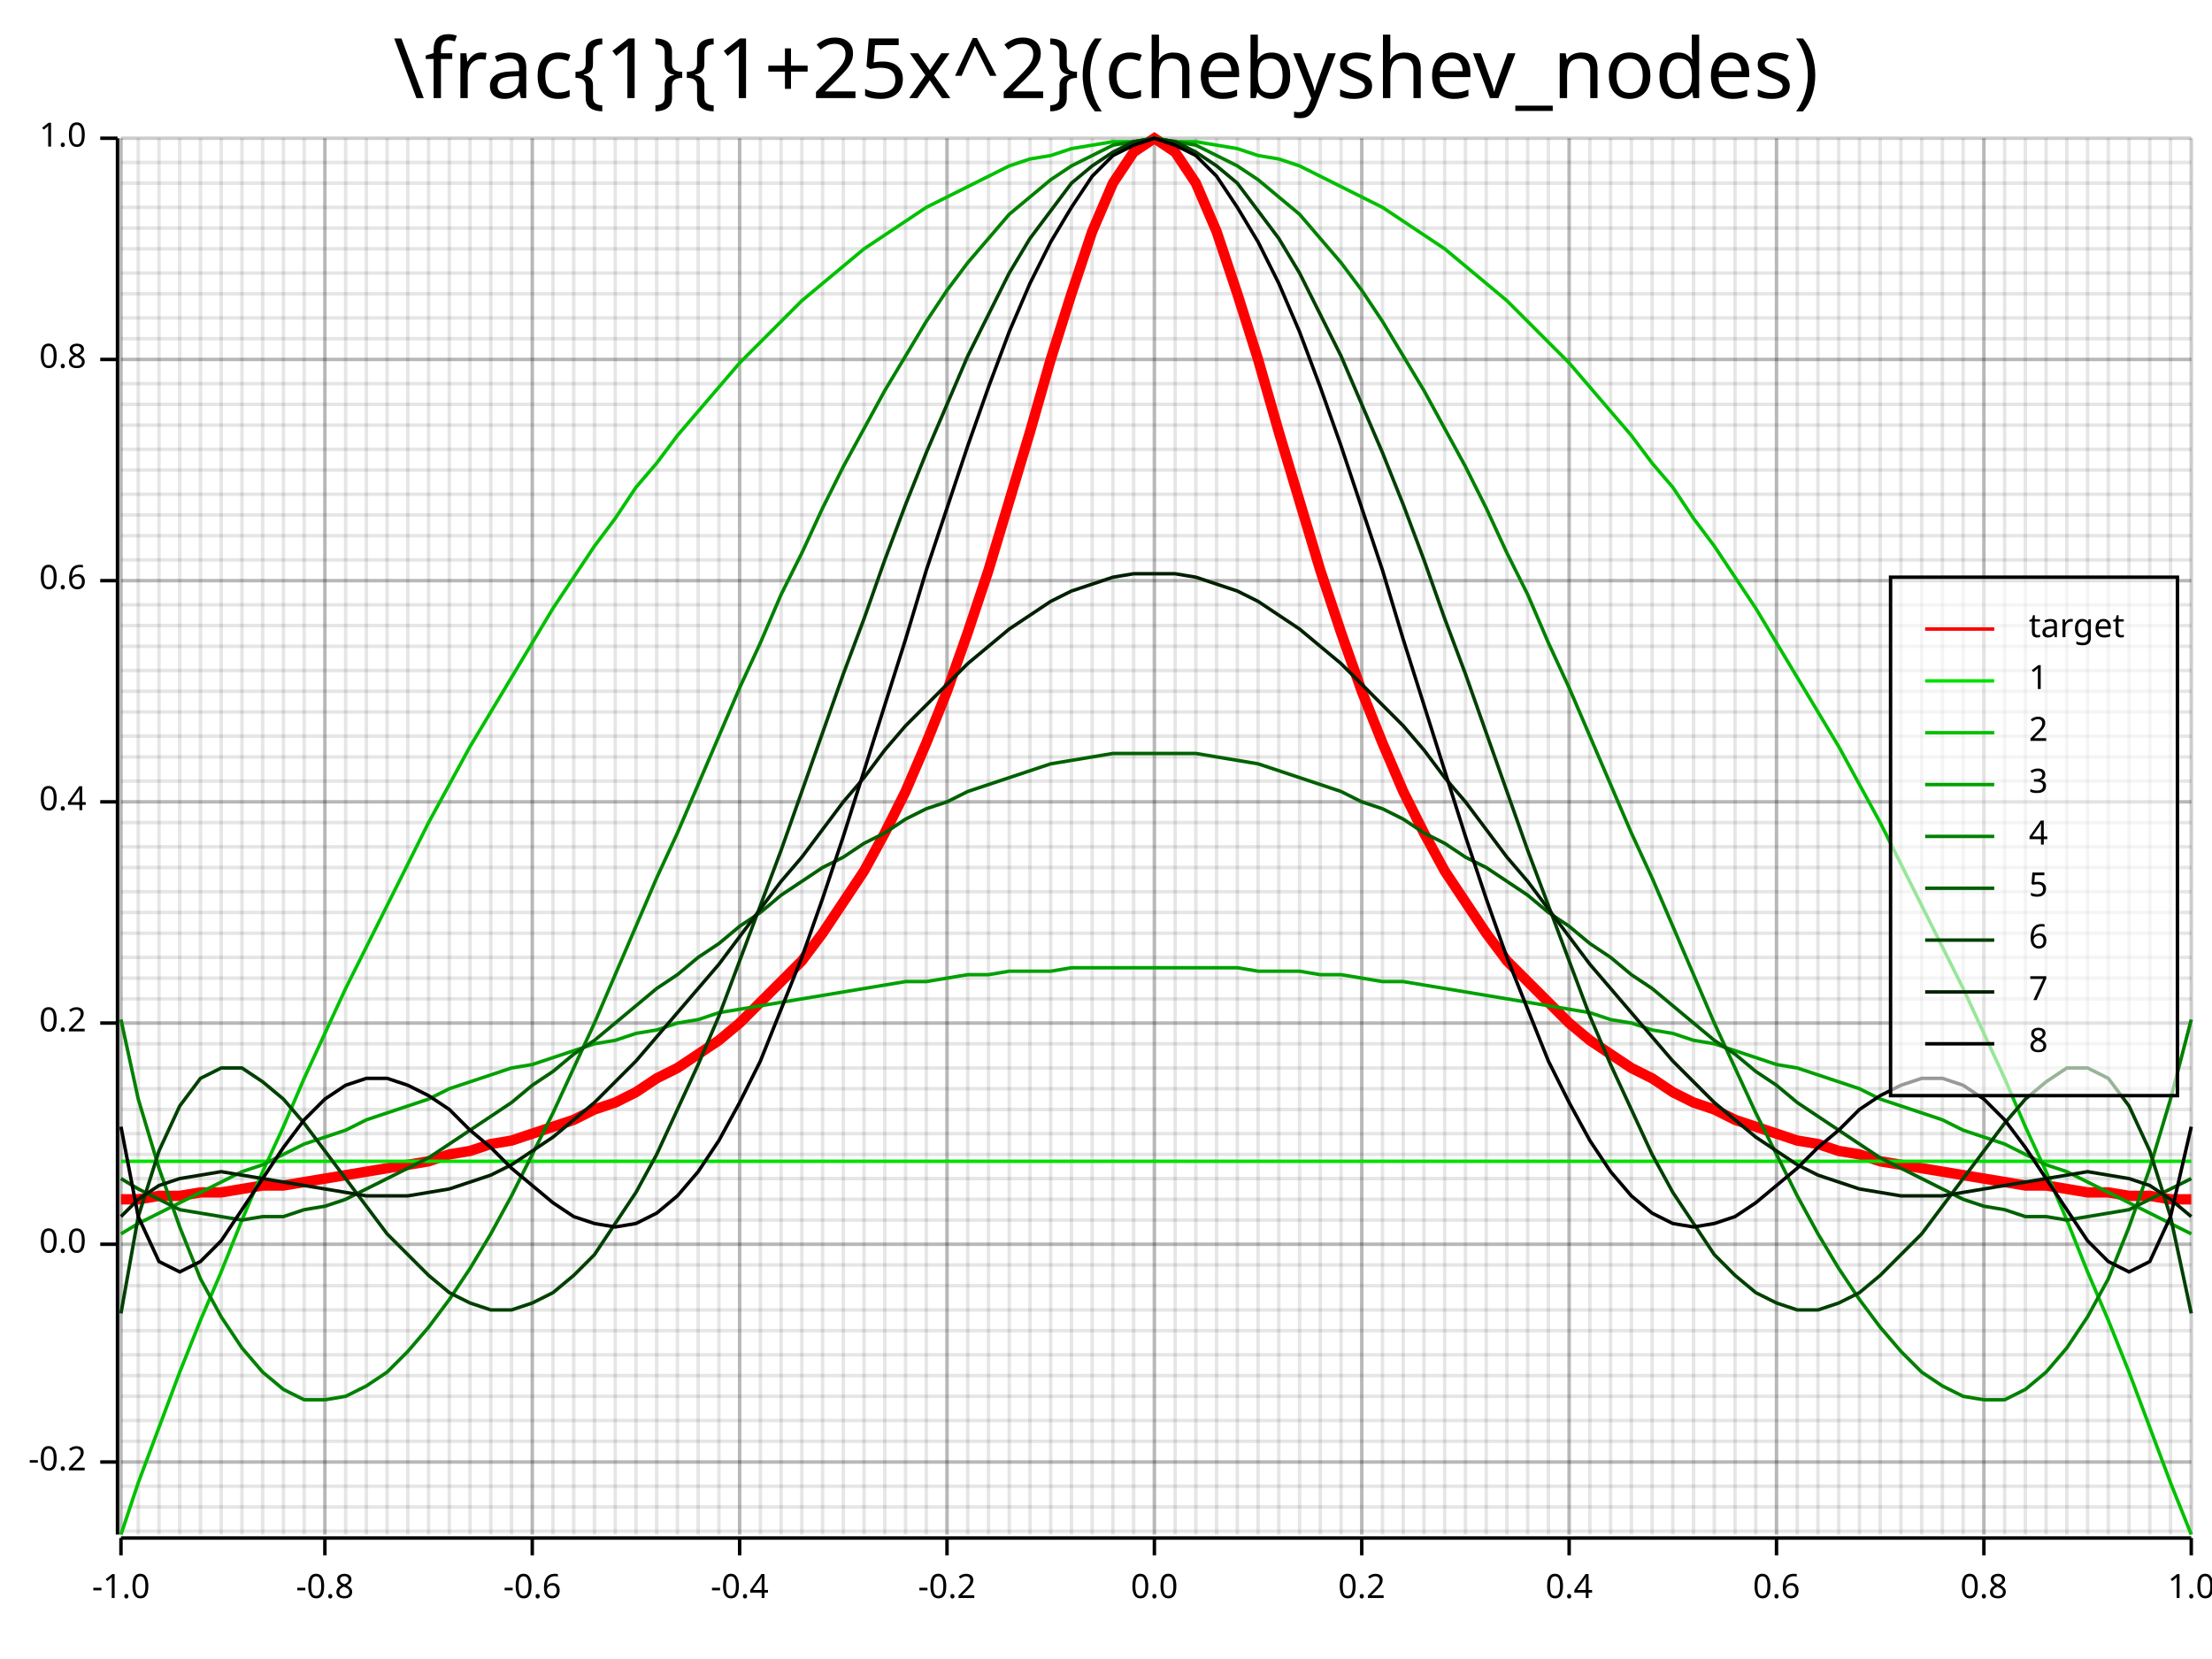
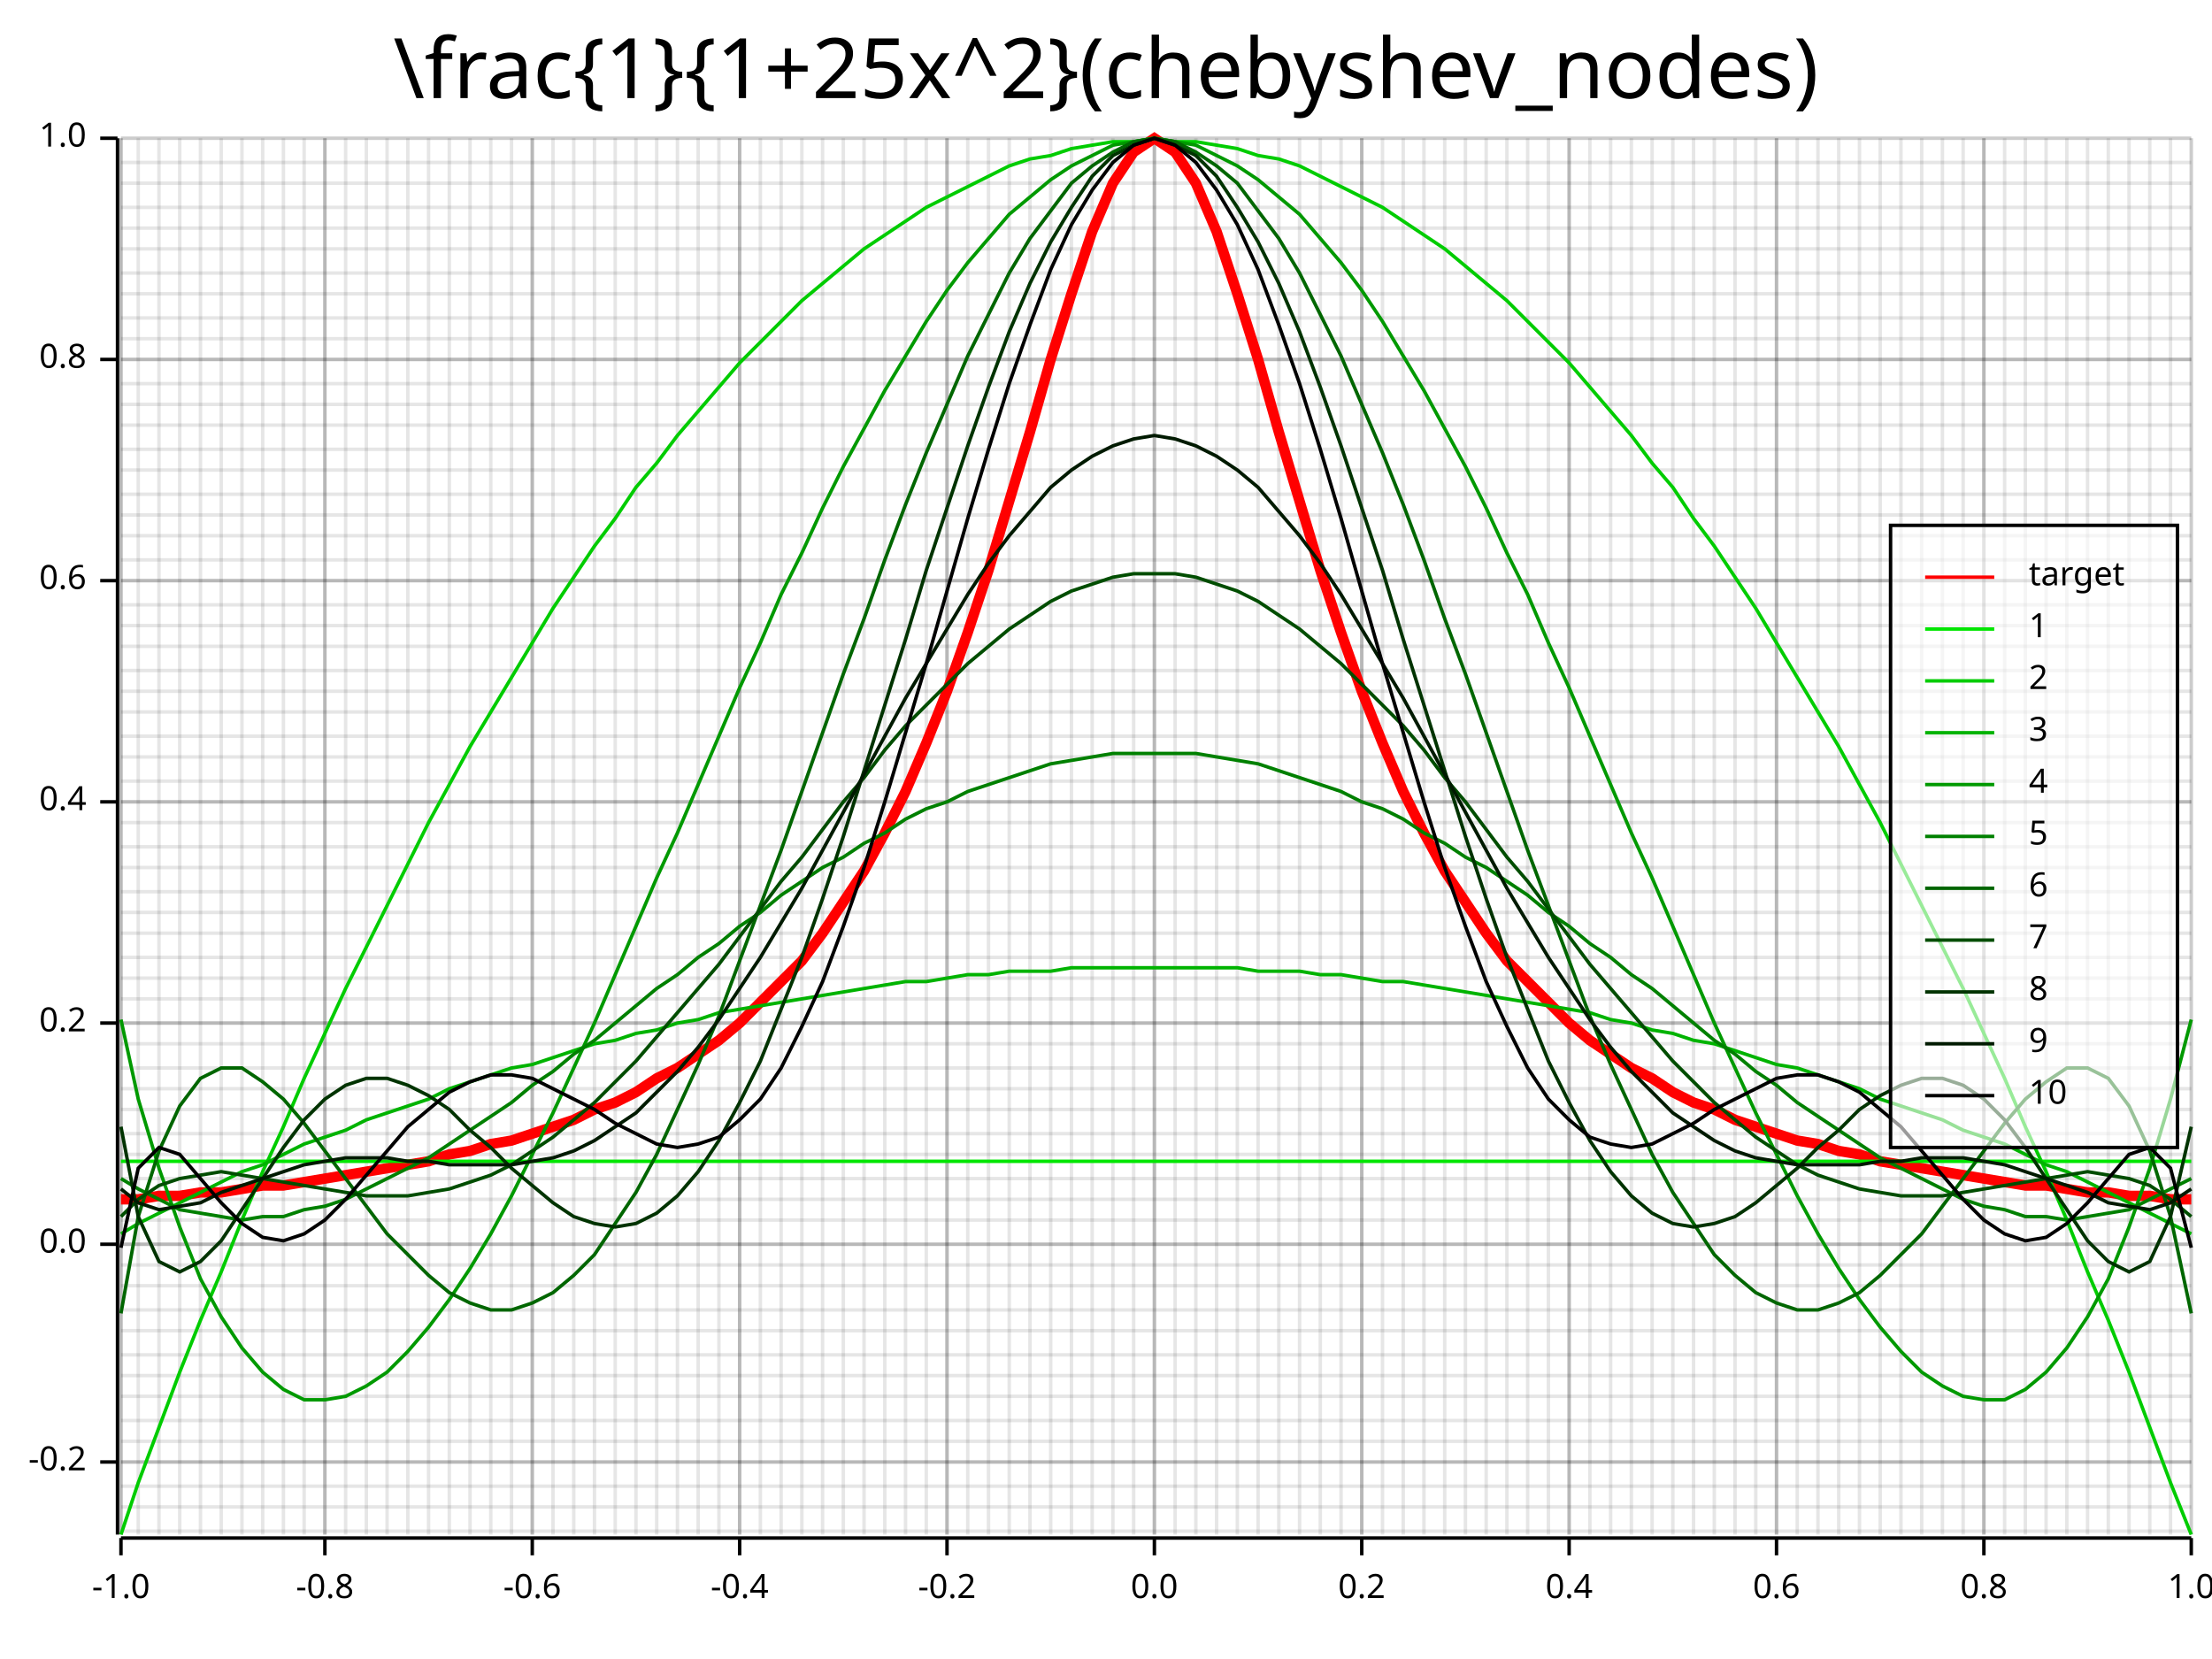
<svg xmlns="http://www.w3.org/2000/svg" width="640" height="480" viewBox="0 0 640 480">
  <rect x="0" y="0" width="640" height="480" opacity="1" fill="#FFFFFF" stroke="none" />
  <text x="320" y="10" dy="0.76em" text-anchor="middle" font-family="sans-serif" font-size="24.194" opacity="1" fill="#000000">
\frac{1}{1+25x^2}(chebyshev_nodes)
</text>
  <line opacity="0.1" stroke="#000000" stroke-width="1" x1="35" y1="444" x2="35" y2="40" />
  <line opacity="0.1" stroke="#000000" stroke-width="1" x1="40" y1="444" x2="40" y2="40" />
  <line opacity="0.1" stroke="#000000" stroke-width="1" x1="46" y1="444" x2="46" y2="40" />
  <line opacity="0.1" stroke="#000000" stroke-width="1" x1="52" y1="444" x2="52" y2="40" />
  <line opacity="0.1" stroke="#000000" stroke-width="1" x1="58" y1="444" x2="58" y2="40" />
  <line opacity="0.1" stroke="#000000" stroke-width="1" x1="64" y1="444" x2="64" y2="40" />
  <line opacity="0.1" stroke="#000000" stroke-width="1" x1="70" y1="444" x2="70" y2="40" />
  <line opacity="0.1" stroke="#000000" stroke-width="1" x1="76" y1="444" x2="76" y2="40" />
  <line opacity="0.1" stroke="#000000" stroke-width="1" x1="82" y1="444" x2="82" y2="40" />
  <line opacity="0.1" stroke="#000000" stroke-width="1" x1="88" y1="444" x2="88" y2="40" />
  <line opacity="0.1" stroke="#000000" stroke-width="1" x1="94" y1="444" x2="94" y2="40" />
  <line opacity="0.1" stroke="#000000" stroke-width="1" x1="100" y1="444" x2="100" y2="40" />
  <line opacity="0.1" stroke="#000000" stroke-width="1" x1="106" y1="444" x2="106" y2="40" />
  <line opacity="0.1" stroke="#000000" stroke-width="1" x1="112" y1="444" x2="112" y2="40" />
  <line opacity="0.1" stroke="#000000" stroke-width="1" x1="118" y1="444" x2="118" y2="40" />
  <line opacity="0.1" stroke="#000000" stroke-width="1" x1="124" y1="444" x2="124" y2="40" />
  <line opacity="0.1" stroke="#000000" stroke-width="1" x1="130" y1="444" x2="130" y2="40" />
  <line opacity="0.1" stroke="#000000" stroke-width="1" x1="136" y1="444" x2="136" y2="40" />
  <line opacity="0.1" stroke="#000000" stroke-width="1" x1="142" y1="444" x2="142" y2="40" />
  <line opacity="0.1" stroke="#000000" stroke-width="1" x1="148" y1="444" x2="148" y2="40" />
  <line opacity="0.1" stroke="#000000" stroke-width="1" x1="154" y1="444" x2="154" y2="40" />
  <line opacity="0.1" stroke="#000000" stroke-width="1" x1="160" y1="444" x2="160" y2="40" />
  <line opacity="0.1" stroke="#000000" stroke-width="1" x1="166" y1="444" x2="166" y2="40" />
  <line opacity="0.1" stroke="#000000" stroke-width="1" x1="172" y1="444" x2="172" y2="40" />
  <line opacity="0.1" stroke="#000000" stroke-width="1" x1="178" y1="444" x2="178" y2="40" />
  <line opacity="0.1" stroke="#000000" stroke-width="1" x1="184" y1="444" x2="184" y2="40" />
  <line opacity="0.1" stroke="#000000" stroke-width="1" x1="190" y1="444" x2="190" y2="40" />
  <line opacity="0.1" stroke="#000000" stroke-width="1" x1="196" y1="444" x2="196" y2="40" />
  <line opacity="0.1" stroke="#000000" stroke-width="1" x1="202" y1="444" x2="202" y2="40" />
  <line opacity="0.1" stroke="#000000" stroke-width="1" x1="208" y1="444" x2="208" y2="40" />
  <line opacity="0.1" stroke="#000000" stroke-width="1" x1="214" y1="444" x2="214" y2="40" />
  <line opacity="0.1" stroke="#000000" stroke-width="1" x1="220" y1="444" x2="220" y2="40" />
  <line opacity="0.1" stroke="#000000" stroke-width="1" x1="226" y1="444" x2="226" y2="40" />
  <line opacity="0.1" stroke="#000000" stroke-width="1" x1="232" y1="444" x2="232" y2="40" />
  <line opacity="0.1" stroke="#000000" stroke-width="1" x1="238" y1="444" x2="238" y2="40" />
  <line opacity="0.1" stroke="#000000" stroke-width="1" x1="244" y1="444" x2="244" y2="40" />
  <line opacity="0.1" stroke="#000000" stroke-width="1" x1="250" y1="444" x2="250" y2="40" />
  <line opacity="0.1" stroke="#000000" stroke-width="1" x1="256" y1="444" x2="256" y2="40" />
  <line opacity="0.1" stroke="#000000" stroke-width="1" x1="262" y1="444" x2="262" y2="40" />
  <line opacity="0.1" stroke="#000000" stroke-width="1" x1="268" y1="444" x2="268" y2="40" />
  <line opacity="0.1" stroke="#000000" stroke-width="1" x1="274" y1="444" x2="274" y2="40" />
  <line opacity="0.1" stroke="#000000" stroke-width="1" x1="280" y1="444" x2="280" y2="40" />
  <line opacity="0.1" stroke="#000000" stroke-width="1" x1="286" y1="444" x2="286" y2="40" />
  <line opacity="0.1" stroke="#000000" stroke-width="1" x1="292" y1="444" x2="292" y2="40" />
  <line opacity="0.1" stroke="#000000" stroke-width="1" x1="298" y1="444" x2="298" y2="40" />
  <line opacity="0.1" stroke="#000000" stroke-width="1" x1="304" y1="444" x2="304" y2="40" />
  <line opacity="0.1" stroke="#000000" stroke-width="1" x1="310" y1="444" x2="310" y2="40" />
  <line opacity="0.1" stroke="#000000" stroke-width="1" x1="316" y1="444" x2="316" y2="40" />
  <line opacity="0.1" stroke="#000000" stroke-width="1" x1="322" y1="444" x2="322" y2="40" />
  <line opacity="0.1" stroke="#000000" stroke-width="1" x1="328" y1="444" x2="328" y2="40" />
  <line opacity="0.1" stroke="#000000" stroke-width="1" x1="334" y1="444" x2="334" y2="40" />
  <line opacity="0.1" stroke="#000000" stroke-width="1" x1="340" y1="444" x2="340" y2="40" />
  <line opacity="0.1" stroke="#000000" stroke-width="1" x1="346" y1="444" x2="346" y2="40" />
  <line opacity="0.1" stroke="#000000" stroke-width="1" x1="352" y1="444" x2="352" y2="40" />
  <line opacity="0.1" stroke="#000000" stroke-width="1" x1="358" y1="444" x2="358" y2="40" />
  <line opacity="0.1" stroke="#000000" stroke-width="1" x1="364" y1="444" x2="364" y2="40" />
  <line opacity="0.1" stroke="#000000" stroke-width="1" x1="370" y1="444" x2="370" y2="40" />
  <line opacity="0.1" stroke="#000000" stroke-width="1" x1="376" y1="444" x2="376" y2="40" />
  <line opacity="0.1" stroke="#000000" stroke-width="1" x1="382" y1="444" x2="382" y2="40" />
  <line opacity="0.1" stroke="#000000" stroke-width="1" x1="388" y1="444" x2="388" y2="40" />
  <line opacity="0.1" stroke="#000000" stroke-width="1" x1="394" y1="444" x2="394" y2="40" />
  <line opacity="0.1" stroke="#000000" stroke-width="1" x1="400" y1="444" x2="400" y2="40" />
  <line opacity="0.1" stroke="#000000" stroke-width="1" x1="406" y1="444" x2="406" y2="40" />
  <line opacity="0.1" stroke="#000000" stroke-width="1" x1="412" y1="444" x2="412" y2="40" />
  <line opacity="0.1" stroke="#000000" stroke-width="1" x1="418" y1="444" x2="418" y2="40" />
  <line opacity="0.1" stroke="#000000" stroke-width="1" x1="424" y1="444" x2="424" y2="40" />
  <line opacity="0.1" stroke="#000000" stroke-width="1" x1="430" y1="444" x2="430" y2="40" />
  <line opacity="0.1" stroke="#000000" stroke-width="1" x1="436" y1="444" x2="436" y2="40" />
  <line opacity="0.1" stroke="#000000" stroke-width="1" x1="442" y1="444" x2="442" y2="40" />
  <line opacity="0.1" stroke="#000000" stroke-width="1" x1="448" y1="444" x2="448" y2="40" />
  <line opacity="0.1" stroke="#000000" stroke-width="1" x1="454" y1="444" x2="454" y2="40" />
  <line opacity="0.1" stroke="#000000" stroke-width="1" x1="460" y1="444" x2="460" y2="40" />
  <line opacity="0.1" stroke="#000000" stroke-width="1" x1="466" y1="444" x2="466" y2="40" />
  <line opacity="0.1" stroke="#000000" stroke-width="1" x1="472" y1="444" x2="472" y2="40" />
  <line opacity="0.1" stroke="#000000" stroke-width="1" x1="478" y1="444" x2="478" y2="40" />
  <line opacity="0.1" stroke="#000000" stroke-width="1" x1="484" y1="444" x2="484" y2="40" />
  <line opacity="0.1" stroke="#000000" stroke-width="1" x1="490" y1="444" x2="490" y2="40" />
  <line opacity="0.1" stroke="#000000" stroke-width="1" x1="496" y1="444" x2="496" y2="40" />
  <line opacity="0.1" stroke="#000000" stroke-width="1" x1="502" y1="444" x2="502" y2="40" />
  <line opacity="0.1" stroke="#000000" stroke-width="1" x1="508" y1="444" x2="508" y2="40" />
  <line opacity="0.1" stroke="#000000" stroke-width="1" x1="514" y1="444" x2="514" y2="40" />
  <line opacity="0.1" stroke="#000000" stroke-width="1" x1="520" y1="444" x2="520" y2="40" />
  <line opacity="0.1" stroke="#000000" stroke-width="1" x1="526" y1="444" x2="526" y2="40" />
  <line opacity="0.1" stroke="#000000" stroke-width="1" x1="532" y1="444" x2="532" y2="40" />
  <line opacity="0.1" stroke="#000000" stroke-width="1" x1="538" y1="444" x2="538" y2="40" />
  <line opacity="0.1" stroke="#000000" stroke-width="1" x1="544" y1="444" x2="544" y2="40" />
  <line opacity="0.1" stroke="#000000" stroke-width="1" x1="550" y1="444" x2="550" y2="40" />
  <line opacity="0.1" stroke="#000000" stroke-width="1" x1="556" y1="444" x2="556" y2="40" />
  <line opacity="0.1" stroke="#000000" stroke-width="1" x1="562" y1="444" x2="562" y2="40" />
  <line opacity="0.1" stroke="#000000" stroke-width="1" x1="568" y1="444" x2="568" y2="40" />
  <line opacity="0.1" stroke="#000000" stroke-width="1" x1="574" y1="444" x2="574" y2="40" />
  <line opacity="0.1" stroke="#000000" stroke-width="1" x1="580" y1="444" x2="580" y2="40" />
  <line opacity="0.1" stroke="#000000" stroke-width="1" x1="586" y1="444" x2="586" y2="40" />
  <line opacity="0.1" stroke="#000000" stroke-width="1" x1="592" y1="444" x2="592" y2="40" />
  <line opacity="0.1" stroke="#000000" stroke-width="1" x1="598" y1="444" x2="598" y2="40" />
  <line opacity="0.1" stroke="#000000" stroke-width="1" x1="604" y1="444" x2="604" y2="40" />
  <line opacity="0.1" stroke="#000000" stroke-width="1" x1="610" y1="444" x2="610" y2="40" />
  <line opacity="0.1" stroke="#000000" stroke-width="1" x1="616" y1="444" x2="616" y2="40" />
  <line opacity="0.1" stroke="#000000" stroke-width="1" x1="622" y1="444" x2="622" y2="40" />
  <line opacity="0.1" stroke="#000000" stroke-width="1" x1="628" y1="444" x2="628" y2="40" />
  <line opacity="0.1" stroke="#000000" stroke-width="1" x1="35" y1="443" x2="634" y2="443" />
  <line opacity="0.1" stroke="#000000" stroke-width="1" x1="35" y1="436" x2="634" y2="436" />
  <line opacity="0.1" stroke="#000000" stroke-width="1" x1="35" y1="430" x2="634" y2="430" />
  <line opacity="0.1" stroke="#000000" stroke-width="1" x1="35" y1="423" x2="634" y2="423" />
  <line opacity="0.1" stroke="#000000" stroke-width="1" x1="35" y1="417" x2="634" y2="417" />
  <line opacity="0.1" stroke="#000000" stroke-width="1" x1="35" y1="411" x2="634" y2="411" />
  <line opacity="0.1" stroke="#000000" stroke-width="1" x1="35" y1="404" x2="634" y2="404" />
  <line opacity="0.1" stroke="#000000" stroke-width="1" x1="35" y1="398" x2="634" y2="398" />
  <line opacity="0.1" stroke="#000000" stroke-width="1" x1="35" y1="392" x2="634" y2="392" />
  <line opacity="0.1" stroke="#000000" stroke-width="1" x1="35" y1="385" x2="634" y2="385" />
  <line opacity="0.1" stroke="#000000" stroke-width="1" x1="35" y1="379" x2="634" y2="379" />
  <line opacity="0.1" stroke="#000000" stroke-width="1" x1="35" y1="372" x2="634" y2="372" />
  <line opacity="0.1" stroke="#000000" stroke-width="1" x1="35" y1="366" x2="634" y2="366" />
  <line opacity="0.1" stroke="#000000" stroke-width="1" x1="35" y1="360" x2="634" y2="360" />
  <line opacity="0.1" stroke="#000000" stroke-width="1" x1="35" y1="353" x2="634" y2="353" />
  <line opacity="0.1" stroke="#000000" stroke-width="1" x1="35" y1="347" x2="634" y2="347" />
  <line opacity="0.1" stroke="#000000" stroke-width="1" x1="35" y1="341" x2="634" y2="341" />
  <line opacity="0.1" stroke="#000000" stroke-width="1" x1="35" y1="334" x2="634" y2="334" />
  <line opacity="0.1" stroke="#000000" stroke-width="1" x1="35" y1="328" x2="634" y2="328" />
  <line opacity="0.1" stroke="#000000" stroke-width="1" x1="35" y1="321" x2="634" y2="321" />
  <line opacity="0.1" stroke="#000000" stroke-width="1" x1="35" y1="315" x2="634" y2="315" />
  <line opacity="0.1" stroke="#000000" stroke-width="1" x1="35" y1="309" x2="634" y2="309" />
  <line opacity="0.1" stroke="#000000" stroke-width="1" x1="35" y1="302" x2="634" y2="302" />
  <line opacity="0.1" stroke="#000000" stroke-width="1" x1="35" y1="296" x2="634" y2="296" />
  <line opacity="0.1" stroke="#000000" stroke-width="1" x1="35" y1="289" x2="634" y2="289" />
  <line opacity="0.1" stroke="#000000" stroke-width="1" x1="35" y1="283" x2="634" y2="283" />
  <line opacity="0.1" stroke="#000000" stroke-width="1" x1="35" y1="277" x2="634" y2="277" />
  <line opacity="0.1" stroke="#000000" stroke-width="1" x1="35" y1="270" x2="634" y2="270" />
  <line opacity="0.1" stroke="#000000" stroke-width="1" x1="35" y1="264" x2="634" y2="264" />
  <line opacity="0.1" stroke="#000000" stroke-width="1" x1="35" y1="258" x2="634" y2="258" />
  <line opacity="0.1" stroke="#000000" stroke-width="1" x1="35" y1="251" x2="634" y2="251" />
  <line opacity="0.1" stroke="#000000" stroke-width="1" x1="35" y1="245" x2="634" y2="245" />
  <line opacity="0.1" stroke="#000000" stroke-width="1" x1="35" y1="238" x2="634" y2="238" />
  <line opacity="0.1" stroke="#000000" stroke-width="1" x1="35" y1="232" x2="634" y2="232" />
  <line opacity="0.1" stroke="#000000" stroke-width="1" x1="35" y1="226" x2="634" y2="226" />
  <line opacity="0.1" stroke="#000000" stroke-width="1" x1="35" y1="219" x2="634" y2="219" />
  <line opacity="0.1" stroke="#000000" stroke-width="1" x1="35" y1="213" x2="634" y2="213" />
  <line opacity="0.1" stroke="#000000" stroke-width="1" x1="35" y1="206" x2="634" y2="206" />
  <line opacity="0.1" stroke="#000000" stroke-width="1" x1="35" y1="200" x2="634" y2="200" />
  <line opacity="0.1" stroke="#000000" stroke-width="1" x1="35" y1="194" x2="634" y2="194" />
  <line opacity="0.1" stroke="#000000" stroke-width="1" x1="35" y1="187" x2="634" y2="187" />
  <line opacity="0.1" stroke="#000000" stroke-width="1" x1="35" y1="181" x2="634" y2="181" />
  <line opacity="0.1" stroke="#000000" stroke-width="1" x1="35" y1="175" x2="634" y2="175" />
  <line opacity="0.1" stroke="#000000" stroke-width="1" x1="35" y1="168" x2="634" y2="168" />
  <line opacity="0.1" stroke="#000000" stroke-width="1" x1="35" y1="162" x2="634" y2="162" />
  <line opacity="0.1" stroke="#000000" stroke-width="1" x1="35" y1="155" x2="634" y2="155" />
  <line opacity="0.1" stroke="#000000" stroke-width="1" x1="35" y1="149" x2="634" y2="149" />
  <line opacity="0.1" stroke="#000000" stroke-width="1" x1="35" y1="143" x2="634" y2="143" />
  <line opacity="0.1" stroke="#000000" stroke-width="1" x1="35" y1="136" x2="634" y2="136" />
  <line opacity="0.1" stroke="#000000" stroke-width="1" x1="35" y1="130" x2="634" y2="130" />
  <line opacity="0.1" stroke="#000000" stroke-width="1" x1="35" y1="123" x2="634" y2="123" />
  <line opacity="0.1" stroke="#000000" stroke-width="1" x1="35" y1="117" x2="634" y2="117" />
  <line opacity="0.1" stroke="#000000" stroke-width="1" x1="35" y1="111" x2="634" y2="111" />
  <line opacity="0.1" stroke="#000000" stroke-width="1" x1="35" y1="104" x2="634" y2="104" />
  <line opacity="0.1" stroke="#000000" stroke-width="1" x1="35" y1="98" x2="634" y2="98" />
  <line opacity="0.1" stroke="#000000" stroke-width="1" x1="35" y1="92" x2="634" y2="92" />
  <line opacity="0.1" stroke="#000000" stroke-width="1" x1="35" y1="85" x2="634" y2="85" />
  <line opacity="0.1" stroke="#000000" stroke-width="1" x1="35" y1="79" x2="634" y2="79" />
  <line opacity="0.1" stroke="#000000" stroke-width="1" x1="35" y1="72" x2="634" y2="72" />
  <line opacity="0.1" stroke="#000000" stroke-width="1" x1="35" y1="66" x2="634" y2="66" />
  <line opacity="0.1" stroke="#000000" stroke-width="1" x1="35" y1="60" x2="634" y2="60" />
  <line opacity="0.1" stroke="#000000" stroke-width="1" x1="35" y1="53" x2="634" y2="53" />
  <line opacity="0.1" stroke="#000000" stroke-width="1" x1="35" y1="47" x2="634" y2="47" />
  <line opacity="0.2" stroke="#000000" stroke-width="1" x1="35" y1="444" x2="35" y2="40" />
  <line opacity="0.2" stroke="#000000" stroke-width="1" x1="94" y1="444" x2="94" y2="40" />
  <line opacity="0.2" stroke="#000000" stroke-width="1" x1="154" y1="444" x2="154" y2="40" />
  <line opacity="0.2" stroke="#000000" stroke-width="1" x1="214" y1="444" x2="214" y2="40" />
  <line opacity="0.2" stroke="#000000" stroke-width="1" x1="274" y1="444" x2="274" y2="40" />
  <line opacity="0.2" stroke="#000000" stroke-width="1" x1="334" y1="444" x2="334" y2="40" />
  <line opacity="0.2" stroke="#000000" stroke-width="1" x1="394" y1="444" x2="394" y2="40" />
  <line opacity="0.2" stroke="#000000" stroke-width="1" x1="454" y1="444" x2="454" y2="40" />
  <line opacity="0.2" stroke="#000000" stroke-width="1" x1="514" y1="444" x2="514" y2="40" />
  <line opacity="0.2" stroke="#000000" stroke-width="1" x1="574" y1="444" x2="574" y2="40" />
  <line opacity="0.2" stroke="#000000" stroke-width="1" x1="634" y1="444" x2="634" y2="40" />
  <line opacity="0.2" stroke="#000000" stroke-width="1" x1="35" y1="423" x2="634" y2="423" />
  <line opacity="0.2" stroke="#000000" stroke-width="1" x1="35" y1="360" x2="634" y2="360" />
  <line opacity="0.2" stroke="#000000" stroke-width="1" x1="35" y1="296" x2="634" y2="296" />
  <line opacity="0.2" stroke="#000000" stroke-width="1" x1="35" y1="232" x2="634" y2="232" />
  <line opacity="0.2" stroke="#000000" stroke-width="1" x1="35" y1="168" x2="634" y2="168" />
  <line opacity="0.2" stroke="#000000" stroke-width="1" x1="35" y1="104" x2="634" y2="104" />
  <line opacity="0.2" stroke="#000000" stroke-width="1" x1="35" y1="40" x2="634" y2="40" />
  <polyline fill="none" opacity="1" stroke="#000000" stroke-width="1" points="34,40 34,444 " />
  <text x="25" y="423" dy="0.5ex" text-anchor="end" font-family="sans-serif" font-size="9.677" opacity="1" fill="#000000">
-0.2
</text>
  <polyline fill="none" opacity="1" stroke="#000000" stroke-width="1" points="29,423 34,423 " />
  <text x="25" y="360" dy="0.5ex" text-anchor="end" font-family="sans-serif" font-size="9.677" opacity="1" fill="#000000">
0.0
</text>
  <polyline fill="none" opacity="1" stroke="#000000" stroke-width="1" points="29,360 34,360 " />
  <text x="25" y="296" dy="0.5ex" text-anchor="end" font-family="sans-serif" font-size="9.677" opacity="1" fill="#000000">
0.2
</text>
  <polyline fill="none" opacity="1" stroke="#000000" stroke-width="1" points="29,296 34,296 " />
  <text x="25" y="232" dy="0.5ex" text-anchor="end" font-family="sans-serif" font-size="9.677" opacity="1" fill="#000000">
0.4
</text>
  <polyline fill="none" opacity="1" stroke="#000000" stroke-width="1" points="29,232 34,232 " />
  <text x="25" y="168" dy="0.5ex" text-anchor="end" font-family="sans-serif" font-size="9.677" opacity="1" fill="#000000">
0.6
</text>
  <polyline fill="none" opacity="1" stroke="#000000" stroke-width="1" points="29,168 34,168 " />
  <text x="25" y="104" dy="0.5ex" text-anchor="end" font-family="sans-serif" font-size="9.677" opacity="1" fill="#000000">
0.8
</text>
  <polyline fill="none" opacity="1" stroke="#000000" stroke-width="1" points="29,104 34,104 " />
  <text x="25" y="40" dy="0.5ex" text-anchor="end" font-family="sans-serif" font-size="9.677" opacity="1" fill="#000000">
1.0
</text>
  <polyline fill="none" opacity="1" stroke="#000000" stroke-width="1" points="29,40 34,40 " />
  <polyline fill="none" opacity="1" stroke="#000000" stroke-width="1" points="35,445 634,445 " />
  <text x="35" y="455" dy="0.76em" text-anchor="middle" font-family="sans-serif" font-size="9.677" opacity="1" fill="#000000">
-1.0
</text>
  <polyline fill="none" opacity="1" stroke="#000000" stroke-width="1" points="35,445 35,450 " />
  <text x="94" y="455" dy="0.76em" text-anchor="middle" font-family="sans-serif" font-size="9.677" opacity="1" fill="#000000">
-0.8
</text>
  <polyline fill="none" opacity="1" stroke="#000000" stroke-width="1" points="94,445 94,450 " />
  <text x="154" y="455" dy="0.76em" text-anchor="middle" font-family="sans-serif" font-size="9.677" opacity="1" fill="#000000">
-0.6
</text>
  <polyline fill="none" opacity="1" stroke="#000000" stroke-width="1" points="154,445 154,450 " />
  <text x="214" y="455" dy="0.76em" text-anchor="middle" font-family="sans-serif" font-size="9.677" opacity="1" fill="#000000">
-0.4
</text>
  <polyline fill="none" opacity="1" stroke="#000000" stroke-width="1" points="214,445 214,450 " />
  <text x="274" y="455" dy="0.76em" text-anchor="middle" font-family="sans-serif" font-size="9.677" opacity="1" fill="#000000">
-0.2
</text>
  <polyline fill="none" opacity="1" stroke="#000000" stroke-width="1" points="274,445 274,450 " />
  <text x="334" y="455" dy="0.76em" text-anchor="middle" font-family="sans-serif" font-size="9.677" opacity="1" fill="#000000">
0.0
</text>
  <polyline fill="none" opacity="1" stroke="#000000" stroke-width="1" points="334,445 334,450 " />
  <text x="394" y="455" dy="0.76em" text-anchor="middle" font-family="sans-serif" font-size="9.677" opacity="1" fill="#000000">
0.2
</text>
  <polyline fill="none" opacity="1" stroke="#000000" stroke-width="1" points="394,445 394,450 " />
  <text x="454" y="455" dy="0.76em" text-anchor="middle" font-family="sans-serif" font-size="9.677" opacity="1" fill="#000000">
0.4
</text>
  <polyline fill="none" opacity="1" stroke="#000000" stroke-width="1" points="454,445 454,450 " />
  <text x="514" y="455" dy="0.76em" text-anchor="middle" font-family="sans-serif" font-size="9.677" opacity="1" fill="#000000">
0.6
</text>
  <polyline fill="none" opacity="1" stroke="#000000" stroke-width="1" points="514,445 514,450 " />
  <text x="574" y="455" dy="0.76em" text-anchor="middle" font-family="sans-serif" font-size="9.677" opacity="1" fill="#000000">
0.8
</text>
  <polyline fill="none" opacity="1" stroke="#000000" stroke-width="1" points="574,445 574,450 " />
  <text x="634" y="455" dy="0.76em" text-anchor="middle" font-family="sans-serif" font-size="9.677" opacity="1" fill="#000000">
1.0
</text>
  <polyline fill="none" opacity="1" stroke="#000000" stroke-width="1" points="634,445 634,450 " />
  <polyline fill="none" opacity="1" stroke="#FF0000" stroke-width="3" points="35,347 40,347 46,346 52,346 58,345 64,345 70,344 76,343 82,343 88,342 94,341 100,340 106,339 112,338 118,337 124,336 130,334 136,333 142,331 148,330 154,328 160,326 166,324 172,321 178,319 184,316 190,312 196,309 202,305 208,301 214,296 220,290 226,284 232,278 238,270 244,261 250,252 256,241 262,229 268,215 274,200 280,183 286,165 292,145 298,125 304,104 310,85 316,67 322,53 328,44 334,40 340,44 346,53 352,67 358,85 364,104 370,125 376,145 382,165 388,183 394,200 400,215 406,229 412,241 418,252 424,261 430,270 436,278 442,284 448,290 454,296 460,301 466,305 472,309 478,312 484,316 490,319 496,321 502,324 508,326 514,328 520,330 526,331 532,333 538,334 544,336 550,337 556,338 562,339 568,340 574,341 580,342 586,343 592,343 598,344 604,345 610,345 616,346 622,346 628,347 634,347 " />
-   <polyline fill="none" opacity="1" stroke="#00E000" stroke-width="1" points="35,336 40,336 46,336 52,336 58,336 64,336 70,336 76,336 82,336 88,336 94,336 100,336 106,336 112,336 118,336 124,336 130,336 136,336 142,336 148,336 154,336 160,336 166,336 172,336 178,336 184,336 190,336 196,336 202,336 208,336 214,336 220,336 226,336 232,336 238,336 244,336 250,336 256,336 262,336 268,336 274,336 280,336 286,336 292,336 298,336 304,336 310,336 316,336 322,336 328,336 334,336 340,336 346,336 352,336 358,336 364,336 370,336 376,336 382,336 388,336 394,336 400,336 406,336 412,336 418,336 424,336 430,336 436,336 442,336 448,336 454,336 460,336 466,336 472,336 478,336 484,336 490,336 496,336 502,336 508,336 514,336 520,336 526,336 532,336 538,336 544,336 550,336 556,336 562,336 568,336 574,336 580,336 586,336 592,336 598,336 604,336 610,336 616,336 622,336 628,336 634,336 " />
-   <polyline fill="none" opacity="1" stroke="#00C000" stroke-width="1" points="35,444 40,429 46,413 52,397 58,382 64,368 70,353 76,339 82,326 88,312 94,299 100,286 106,274 112,262 118,250 124,238 130,227 136,216 142,206 148,196 154,186 160,176 166,167 172,158 178,150 184,141 190,134 196,126 202,119 208,112 214,105 220,99 226,93 232,87 238,82 244,77 250,72 256,68 262,64 268,60 274,57 280,54 286,51 292,48 298,46 304,45 310,43 316,42 322,41 328,41 334,40 340,41 346,41 352,42 358,43 364,45 370,46 376,48 382,51 388,54 394,57 400,60 406,64 412,68 418,72 424,77 430,82 436,87 442,93 448,99 454,105 460,112 466,119 472,126 478,134 484,141 490,150 496,158 502,167 508,176 514,186 520,196 526,206 532,216 538,227 544,238 550,250 556,262 562,274 568,286 574,299 580,312 586,326 592,339 598,353 604,368 610,382 616,397 622,413 628,429 634,444 " />
-   <polyline fill="none" opacity="1" stroke="#00A000" stroke-width="1" points="35,357 40,354 46,351 52,348 58,345 64,342 70,339 76,337 82,334 88,331 94,329 100,327 106,324 112,322 118,320 124,318 130,315 136,313 142,311 148,309 154,308 160,306 166,304 172,302 178,301 184,299 190,298 196,296 202,295 208,293 214,292 220,291 226,290 232,289 238,288 244,287 250,286 256,285 262,284 268,284 274,283 280,282 286,282 292,281 298,281 304,281 310,280 316,280 322,280 328,280 334,280 340,280 346,280 352,280 358,280 364,281 370,281 376,281 382,282 388,282 394,283 400,284 406,284 412,285 418,286 424,287 430,288 436,289 442,290 448,291 454,292 460,293 466,295 472,296 478,298 484,299 490,301 496,302 502,304 508,306 514,308 520,309 526,311 532,313 538,315 544,318 550,320 556,322 562,324 568,327 574,329 580,331 586,334 592,337 598,339 604,342 610,345 616,348 622,351 628,354 634,357 " />
-   <polyline fill="none" opacity="1" stroke="#008000" stroke-width="1" points="35,295 40,318 46,338 52,355 58,370 64,381 70,390 76,397 82,402 88,405 94,405 100,404 106,401 112,397 118,391 124,384 130,376 136,367 142,357 148,346 154,334 160,322 166,309 172,296 178,282 184,268 190,254 196,241 202,227 208,213 214,199 220,186 226,172 232,160 238,147 244,135 250,124 256,113 262,103 268,93 274,84 280,76 286,69 292,62 298,57 304,52 310,48 316,45 322,42 328,41 334,40 340,41 346,42 352,45 358,48 364,52 370,57 376,62 382,69 388,76 394,84 400,93 406,103 412,113 418,124 424,135 430,147 436,160 442,172 448,186 454,199 460,213 466,227 472,241 478,254 484,268 490,282 496,296 502,309 508,322 514,334 520,346 526,357 532,367 538,376 544,384 550,391 556,397 562,401 568,404 574,405 580,405 586,402 592,397 598,390 604,381 610,370 616,355 622,338 628,318 634,295 " />
-   <polyline fill="none" opacity="1" stroke="#006000" stroke-width="1" points="35,341 40,344 46,347 52,350 58,351 64,352 70,353 76,352 82,352 88,350 94,349 100,347 106,344 112,341 118,338 124,335 130,331 136,327 142,323 148,319 154,314 160,310 166,305 172,301 178,296 184,291 190,286 196,282 202,277 208,273 214,268 220,264 226,259 232,255 238,251 244,248 250,244 256,241 262,237 268,234 274,232 280,229 286,227 292,225 298,223 304,221 310,220 316,219 322,218 328,218 334,218 340,218 346,218 352,219 358,220 364,221 370,223 376,225 382,227 388,229 394,232 400,234 406,237 412,241 418,244 424,248 430,251 436,255 442,259 448,264 454,268 460,273 466,277 472,282 478,286 484,291 490,296 496,301 502,305 508,310 514,314 520,319 526,323 532,327 538,331 544,335 550,338 556,341 562,344 568,347 574,349 580,350 586,352 592,352 598,353 604,352 610,351 616,350 622,347 628,344 634,341 " />
-   <polyline fill="none" opacity="1" stroke="#004000" stroke-width="1" points="35,380 40,352 46,333 52,320 58,312 64,309 70,309 76,313 82,318 88,325 94,333 100,341 106,349 112,357 118,363 124,369 130,374 136,377 142,379 148,379 154,377 160,374 166,369 172,363 178,354 184,345 190,334 196,321 202,308 208,294 214,278 220,262 226,246 232,229 238,212 244,195 250,179 256,162 262,146 268,131 274,117 280,103 286,91 292,79 298,69 304,61 310,53 316,48 322,44 328,41 334,40 340,41 346,44 352,48 358,53 364,61 370,69 376,79 382,91 388,103 394,117 400,131 406,146 412,162 418,179 424,195 430,212 436,229 442,246 448,262 454,278 460,294 466,308 472,321 478,334 484,345 490,354 496,363 502,369 508,374 514,377 520,379 526,379 532,377 538,374 544,369 550,363 556,357 562,349 568,341 574,333 580,325 586,318 592,313 598,309 604,309 610,312 616,320 622,333 628,352 634,380 " />
-   <polyline fill="none" opacity="1" stroke="#002000" stroke-width="1" points="35,352 40,347 46,343 52,341 58,340 64,339 70,340 76,341 82,342 88,343 94,344 100,345 106,346 112,346 118,346 124,345 130,344 136,342 142,340 148,337 154,333 160,329 166,324 172,319 178,313 184,307 190,300 196,293 202,286 208,279 214,271 220,263 226,255 232,248 238,240 244,232 250,225 256,217 262,210 268,204 274,198 280,192 286,187 292,182 298,178 304,174 310,171 316,169 322,167 328,166 334,166 340,166 346,167 352,169 358,171 364,174 370,178 376,182 382,187 388,192 394,198 400,204 406,210 412,217 418,225 424,232 430,240 436,248 442,255 448,263 454,271 460,279 466,286 472,293 478,300 484,307 490,313 496,319 502,324 508,329 514,333 520,337 526,340 532,342 538,344 544,345 550,346 556,346 562,346 568,345 574,344 580,343 586,342 592,341 598,340 604,339 610,340 616,341 622,343 628,347 634,352 " />
-   <polyline fill="none" opacity="1" stroke="#000000" stroke-width="1" points="35,326 40,352 46,365 52,368 58,365 64,359 70,350 76,341 82,332 88,324 94,318 100,314 106,312 112,312 118,314 124,317 130,321 136,327 142,332 148,338 154,343 160,348 166,352 172,354 178,355 184,354 190,351 196,346 202,339 208,330 214,319 220,307 226,292 232,277 238,260 244,242 250,223 256,204 262,185 268,165 274,147 280,129 286,112 292,96 298,82 304,70 310,60 316,51 322,45 328,42 334,40 340,42 346,45 352,51 358,60 364,70 370,82 376,96 382,112 388,129 394,147 400,165 406,185 412,204 418,223 424,242 430,260 436,277 442,292 448,307 454,319 460,330 466,339 472,346 478,351 484,354 490,355 496,354 502,352 508,348 514,343 520,338 526,332 532,327 538,321 544,317 550,314 556,312 562,312 568,314 574,318 580,324 586,332 592,341 598,350 604,359 610,365 616,368 622,365 628,352 634,326 " />
-   <rect x="547" y="167" width="83" height="150" opacity="0.6" fill="#FFFFFF" stroke="none" />
-   <rect x="547" y="167" width="83" height="150" opacity="1" fill="none" stroke="#000000" />
+   <polyline fill="none" opacity="1" stroke="#00E600" stroke-width="1" points="35,336 40,336 46,336 52,336 58,336 64,336 70,336 76,336 82,336 88,336 94,336 100,336 106,336 112,336 118,336 124,336 130,336 136,336 142,336 148,336 154,336 160,336 166,336 172,336 178,336 184,336 190,336 196,336 202,336 208,336 214,336 220,336 226,336 232,336 238,336 244,336 250,336 256,336 262,336 268,336 274,336 280,336 286,336 292,336 298,336 304,336 310,336 316,336 322,336 328,336 334,336 340,336 346,336 352,336 358,336 364,336 370,336 376,336 382,336 388,336 394,336 400,336 406,336 412,336 418,336 424,336 430,336 436,336 442,336 448,336 454,336 460,336 466,336 472,336 478,336 484,336 490,336 496,336 502,336 508,336 514,336 520,336 526,336 532,336 538,336 544,336 550,336 556,336 562,336 568,336 574,336 580,336 586,336 592,336 598,336 604,336 610,336 616,336 622,336 628,336 634,336 " />
+   <polyline fill="none" opacity="1" stroke="#00CC00" stroke-width="1" points="35,444 40,429 46,413 52,397 58,382 64,368 70,353 76,339 82,326 88,312 94,299 100,286 106,274 112,262 118,250 124,238 130,227 136,216 142,206 148,196 154,186 160,176 166,167 172,158 178,150 184,141 190,134 196,126 202,119 208,112 214,105 220,99 226,93 232,87 238,82 244,77 250,72 256,68 262,64 268,60 274,57 280,54 286,51 292,48 298,46 304,45 310,43 316,42 322,41 328,41 334,40 340,41 346,41 352,42 358,43 364,45 370,46 376,48 382,51 388,54 394,57 400,60 406,64 412,68 418,72 424,77 430,82 436,87 442,93 448,99 454,105 460,112 466,119 472,126 478,134 484,141 490,150 496,158 502,167 508,176 514,186 520,196 526,206 532,216 538,227 544,238 550,250 556,262 562,274 568,286 574,299 580,312 586,326 592,339 598,353 604,368 610,382 616,397 622,413 628,429 634,444 " />
+   <polyline fill="none" opacity="1" stroke="#00B300" stroke-width="1" points="35,357 40,354 46,351 52,348 58,345 64,342 70,339 76,337 82,334 88,331 94,329 100,327 106,324 112,322 118,320 124,318 130,315 136,313 142,311 148,309 154,308 160,306 166,304 172,302 178,301 184,299 190,298 196,296 202,295 208,293 214,292 220,291 226,290 232,289 238,288 244,287 250,286 256,285 262,284 268,284 274,283 280,282 286,282 292,281 298,281 304,281 310,280 316,280 322,280 328,280 334,280 340,280 346,280 352,280 358,280 364,281 370,281 376,281 382,282 388,282 394,283 400,284 406,284 412,285 418,286 424,287 430,288 436,289 442,290 448,291 454,292 460,293 466,295 472,296 478,298 484,299 490,301 496,302 502,304 508,306 514,308 520,309 526,311 532,313 538,315 544,318 550,320 556,322 562,324 568,327 574,329 580,331 586,334 592,337 598,339 604,342 610,345 616,348 622,351 628,354 634,357 " />
+   <polyline fill="none" opacity="1" stroke="#009900" stroke-width="1" points="35,295 40,318 46,338 52,355 58,370 64,381 70,390 76,397 82,402 88,405 94,405 100,404 106,401 112,397 118,391 124,384 130,376 136,367 142,357 148,346 154,334 160,322 166,309 172,296 178,282 184,268 190,254 196,241 202,227 208,213 214,199 220,186 226,172 232,160 238,147 244,135 250,124 256,113 262,103 268,93 274,84 280,76 286,69 292,62 298,57 304,52 310,48 316,45 322,42 328,41 334,40 340,41 346,42 352,45 358,48 364,52 370,57 376,62 382,69 388,76 394,84 400,93 406,103 412,113 418,124 424,135 430,147 436,160 442,172 448,186 454,199 460,213 466,227 472,241 478,254 484,268 490,282 496,296 502,309 508,322 514,334 520,346 526,357 532,367 538,376 544,384 550,391 556,397 562,401 568,404 574,405 580,405 586,402 592,397 598,390 604,381 610,370 616,355 622,338 628,318 634,295 " />
+   <polyline fill="none" opacity="1" stroke="#008000" stroke-width="1" points="35,341 40,344 46,347 52,350 58,351 64,352 70,353 76,352 82,352 88,350 94,349 100,347 106,344 112,341 118,338 124,335 130,331 136,327 142,323 148,319 154,314 160,310 166,305 172,301 178,296 184,291 190,286 196,282 202,277 208,273 214,268 220,264 226,259 232,255 238,251 244,248 250,244 256,241 262,237 268,234 274,232 280,229 286,227 292,225 298,223 304,221 310,220 316,219 322,218 328,218 334,218 340,218 346,218 352,219 358,220 364,221 370,223 376,225 382,227 388,229 394,232 400,234 406,237 412,241 418,244 424,248 430,251 436,255 442,259 448,264 454,268 460,273 466,277 472,282 478,286 484,291 490,296 496,301 502,305 508,310 514,314 520,319 526,323 532,327 538,331 544,335 550,338 556,341 562,344 568,347 574,349 580,350 586,352 592,352 598,353 604,352 610,351 616,350 622,347 628,344 634,341 " />
+   <polyline fill="none" opacity="1" stroke="#006600" stroke-width="1" points="35,380 40,352 46,333 52,320 58,312 64,309 70,309 76,313 82,318 88,325 94,333 100,341 106,349 112,357 118,363 124,369 130,374 136,377 142,379 148,379 154,377 160,374 166,369 172,363 178,354 184,345 190,334 196,321 202,308 208,294 214,278 220,262 226,246 232,229 238,212 244,195 250,179 256,162 262,146 268,131 274,117 280,103 286,91 292,79 298,69 304,61 310,53 316,48 322,44 328,41 334,40 340,41 346,44 352,48 358,53 364,61 370,69 376,79 382,91 388,103 394,117 400,131 406,146 412,162 418,179 424,195 430,212 436,229 442,246 448,262 454,278 460,294 466,308 472,321 478,334 484,345 490,354 496,363 502,369 508,374 514,377 520,379 526,379 532,377 538,374 544,369 550,363 556,357 562,349 568,341 574,333 580,325 586,318 592,313 598,309 604,309 610,312 616,320 622,333 628,352 634,380 " />
+   <polyline fill="none" opacity="1" stroke="#004D00" stroke-width="1" points="35,352 40,347 46,343 52,341 58,340 64,339 70,340 76,341 82,342 88,343 94,344 100,345 106,346 112,346 118,346 124,345 130,344 136,342 142,340 148,337 154,333 160,329 166,324 172,319 178,313 184,307 190,300 196,293 202,286 208,279 214,271 220,263 226,255 232,248 238,240 244,232 250,225 256,217 262,210 268,204 274,198 280,192 286,187 292,182 298,178 304,174 310,171 316,169 322,167 328,166 334,166 340,166 346,167 352,169 358,171 364,174 370,178 376,182 382,187 388,192 394,198 400,204 406,210 412,217 418,225 424,232 430,240 436,248 442,255 448,263 454,271 460,279 466,286 472,293 478,300 484,307 490,313 496,319 502,324 508,329 514,333 520,337 526,340 532,342 538,344 544,345 550,346 556,346 562,346 568,345 574,344 580,343 586,342 592,341 598,340 604,339 610,340 616,341 622,343 628,347 634,352 " />
+   <polyline fill="none" opacity="1" stroke="#003300" stroke-width="1" points="35,326 40,352 46,365 52,368 58,365 64,359 70,350 76,341 82,332 88,324 94,318 100,314 106,312 112,312 118,314 124,317 130,321 136,327 142,332 148,338 154,343 160,348 166,352 172,354 178,355 184,354 190,351 196,346 202,339 208,330 214,319 220,307 226,292 232,277 238,260 244,242 250,223 256,204 262,185 268,165 274,147 280,129 286,112 292,96 298,82 304,70 310,60 316,51 322,45 328,42 334,40 340,42 346,45 352,51 358,60 364,70 370,82 376,96 382,112 388,129 394,147 400,165 406,185 412,204 418,223 424,242 430,260 436,277 442,292 448,307 454,319 460,330 466,339 472,346 478,351 484,354 490,355 496,354 502,352 508,348 514,343 520,338 526,332 532,327 538,321 544,317 550,314 556,312 562,312 568,314 574,318 580,324 586,332 592,341 598,350 604,359 610,365 616,368 622,365 628,352 634,326 " />
+   <polyline fill="none" opacity="1" stroke="#001A00" stroke-width="1" points="35,344 40,348 46,350 52,349 58,348 64,345 70,343 76,341 82,339 88,337 94,336 100,335 106,335 112,335 118,336 124,336 130,337 136,337 142,337 148,337 154,336 160,335 166,333 172,330 178,326 184,322 190,316 196,310 202,303 208,295 214,286 220,277 226,267 232,257 238,246 244,235 250,224 256,213 262,202 268,192 274,182 280,172 286,163 292,155 298,148 304,141 310,136 316,132 322,129 328,127 334,126 340,127 346,129 352,132 358,136 364,141 370,148 376,155 382,163 388,172 394,182 400,192 406,202 412,213 418,224 424,235 430,246 436,257 442,267 448,277 454,286 460,295 466,303 472,310 478,316 484,322 490,326 496,330 502,333 508,335 514,336 520,337 526,337 532,337 538,337 544,336 550,336 556,335 562,335 568,335 574,336 580,337 586,339 592,341 598,343 604,345 610,348 616,349 622,350 628,348 634,344 " />
+   <polyline fill="none" opacity="1" stroke="#000000" stroke-width="1" points="35,361 40,338 46,332 52,334 58,341 64,348 70,354 76,358 82,359 88,357 94,353 100,347 106,340 112,333 118,326 124,321 130,316 136,313 142,311 148,311 154,312 160,315 166,318 172,321 178,325 184,328 190,331 196,332 202,331 208,329 214,324 220,318 226,309 232,297 238,284 244,268 250,251 256,232 262,212 268,192 274,171 280,150 286,130 292,111 298,94 304,78 310,65 316,55 322,47 328,42 334,40 340,42 346,47 352,55 358,65 364,78 370,94 376,111 382,130 388,150 394,171 400,192 406,212 412,232 418,251 424,268 430,284 436,297 442,309 448,318 454,324 460,329 466,331 472,332 478,331 484,328 490,325 496,321 502,318 508,315 514,312 520,311 526,311 532,313 538,316 544,321 550,326 556,333 562,340 568,347 574,353 580,357 586,359 592,358 598,354 604,348 610,341 616,334 622,332 628,338 634,361 " />
+   <rect x="547" y="152" width="83" height="180" opacity="0.6" fill="#FFFFFF" stroke="none" />
+   <rect x="547" y="152" width="83" height="180" opacity="1" fill="none" stroke="#000000" />
+   <text x="587" y="162" dy="0.76em" text-anchor="start" font-family="sans-serif" font-size="9.677" opacity="1" fill="#000000">
+ target
+ </text>
  <text x="587" y="177" dy="0.76em" text-anchor="start" font-family="sans-serif" font-size="9.677" opacity="1" fill="#000000">
- target
+ 1
</text>
  <text x="587" y="192" dy="0.76em" text-anchor="start" font-family="sans-serif" font-size="9.677" opacity="1" fill="#000000">
- 1
+ 2
</text>
  <text x="587" y="207" dy="0.76em" text-anchor="start" font-family="sans-serif" font-size="9.677" opacity="1" fill="#000000">
- 2
+ 3
</text>
  <text x="587" y="222" dy="0.76em" text-anchor="start" font-family="sans-serif" font-size="9.677" opacity="1" fill="#000000">
- 3
+ 4
</text>
  <text x="587" y="237" dy="0.76em" text-anchor="start" font-family="sans-serif" font-size="9.677" opacity="1" fill="#000000">
- 4
+ 5
</text>
  <text x="587" y="252" dy="0.76em" text-anchor="start" font-family="sans-serif" font-size="9.677" opacity="1" fill="#000000">
- 5
+ 6
</text>
  <text x="587" y="267" dy="0.76em" text-anchor="start" font-family="sans-serif" font-size="9.677" opacity="1" fill="#000000">
- 6
+ 7
</text>
  <text x="587" y="282" dy="0.76em" text-anchor="start" font-family="sans-serif" font-size="9.677" opacity="1" fill="#000000">
- 7
+ 8
</text>
  <text x="587" y="297" dy="0.76em" text-anchor="start" font-family="sans-serif" font-size="9.677" opacity="1" fill="#000000">
- 8
- </text>
-   <polyline fill="none" opacity="1" stroke="#FF0000" stroke-width="1" points="557,182 577,182 " />
-   <polyline fill="none" opacity="1" stroke="#00E000" stroke-width="1" points="557,197 577,197 " />
-   <polyline fill="none" opacity="1" stroke="#00C000" stroke-width="1" points="557,212 577,212 " />
-   <polyline fill="none" opacity="1" stroke="#00A000" stroke-width="1" points="557,227 577,227 " />
+ 9
+ </text>
+   <text x="587" y="312" dy="0.76em" text-anchor="start" font-family="sans-serif" font-size="9.677" opacity="1" fill="#000000">
+ 10
+ </text>
+   <polyline fill="none" opacity="1" stroke="#FF0000" stroke-width="1" points="557,167 577,167 " />
+   <polyline fill="none" opacity="1" stroke="#00E600" stroke-width="1" points="557,182 577,182 " />
+   <polyline fill="none" opacity="1" stroke="#00CC00" stroke-width="1" points="557,197 577,197 " />
+   <polyline fill="none" opacity="1" stroke="#00B300" stroke-width="1" points="557,212 577,212 " />
+   <polyline fill="none" opacity="1" stroke="#009900" stroke-width="1" points="557,227 577,227 " />
  <polyline fill="none" opacity="1" stroke="#008000" stroke-width="1" points="557,242 577,242 " />
-   <polyline fill="none" opacity="1" stroke="#006000" stroke-width="1" points="557,257 577,257 " />
-   <polyline fill="none" opacity="1" stroke="#004000" stroke-width="1" points="557,272 577,272 " />
-   <polyline fill="none" opacity="1" stroke="#002000" stroke-width="1" points="557,287 577,287 " />
-   <polyline fill="none" opacity="1" stroke="#000000" stroke-width="1" points="557,302 577,302 " />
+   <polyline fill="none" opacity="1" stroke="#006600" stroke-width="1" points="557,257 577,257 " />
+   <polyline fill="none" opacity="1" stroke="#004D00" stroke-width="1" points="557,272 577,272 " />
+   <polyline fill="none" opacity="1" stroke="#003300" stroke-width="1" points="557,287 577,287 " />
+   <polyline fill="none" opacity="1" stroke="#001A00" stroke-width="1" points="557,302 577,302 " />
+   <polyline fill="none" opacity="1" stroke="#000000" stroke-width="1" points="557,317 577,317 " />
</svg>
